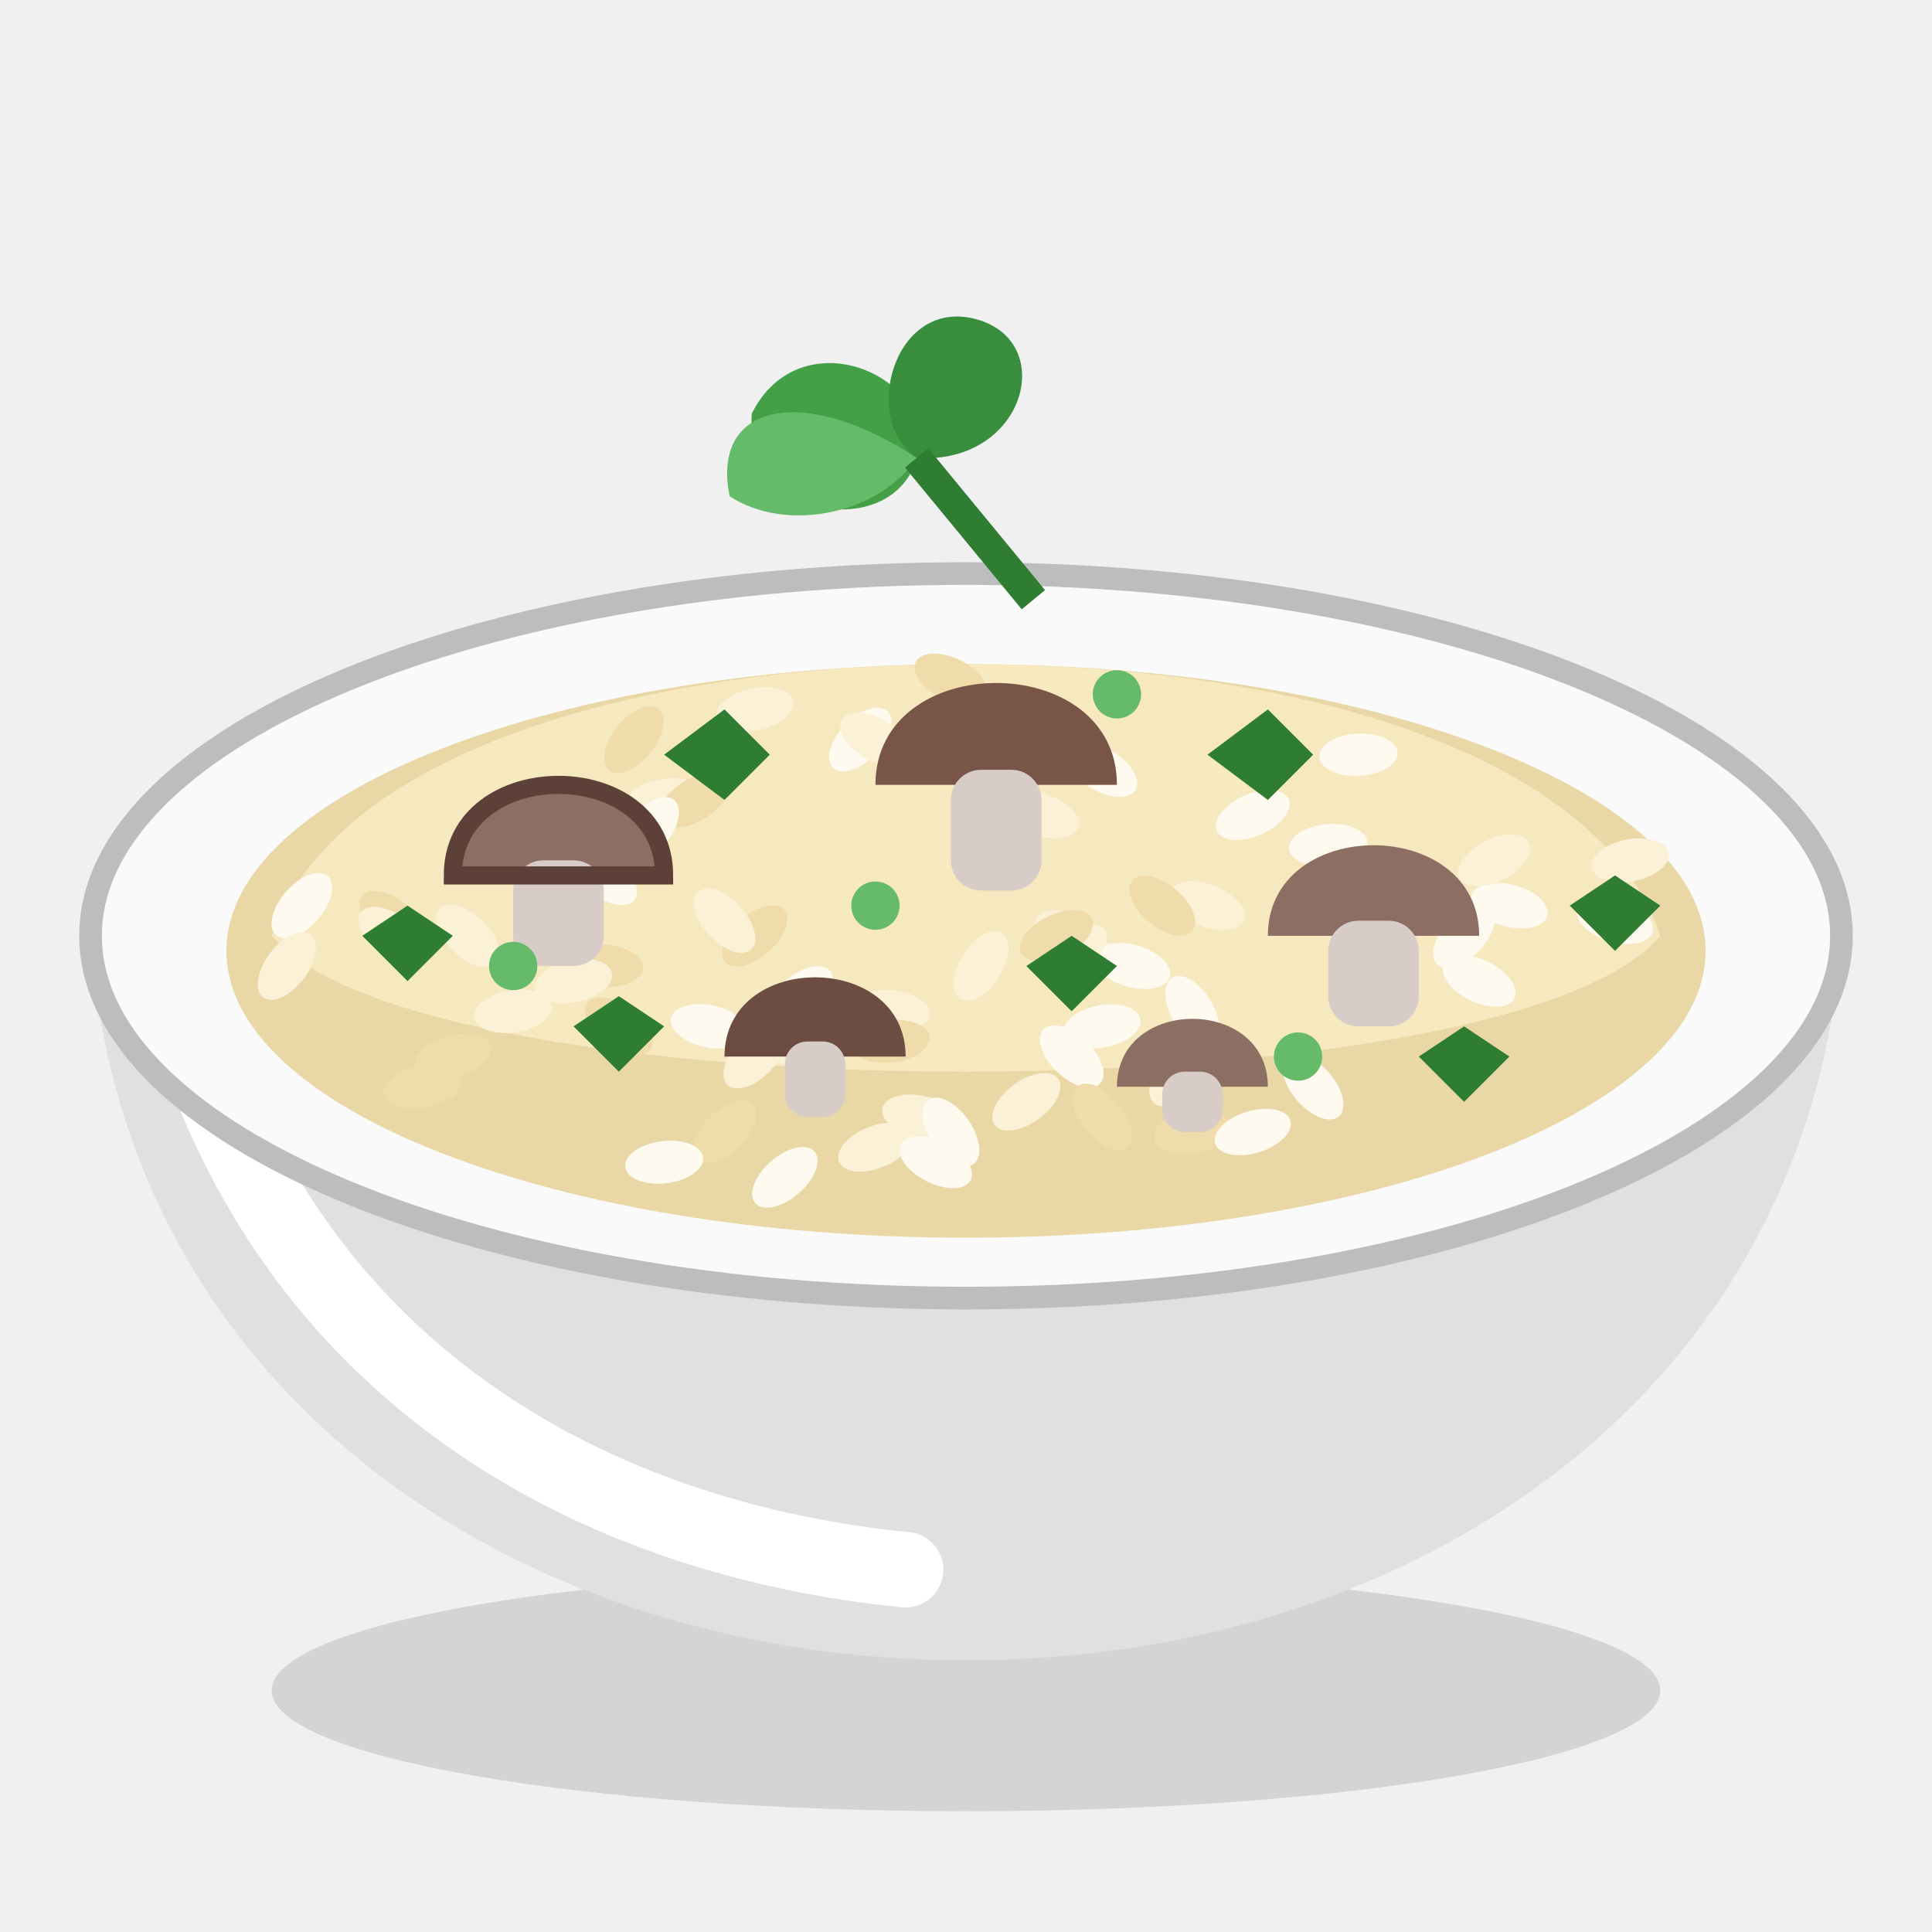
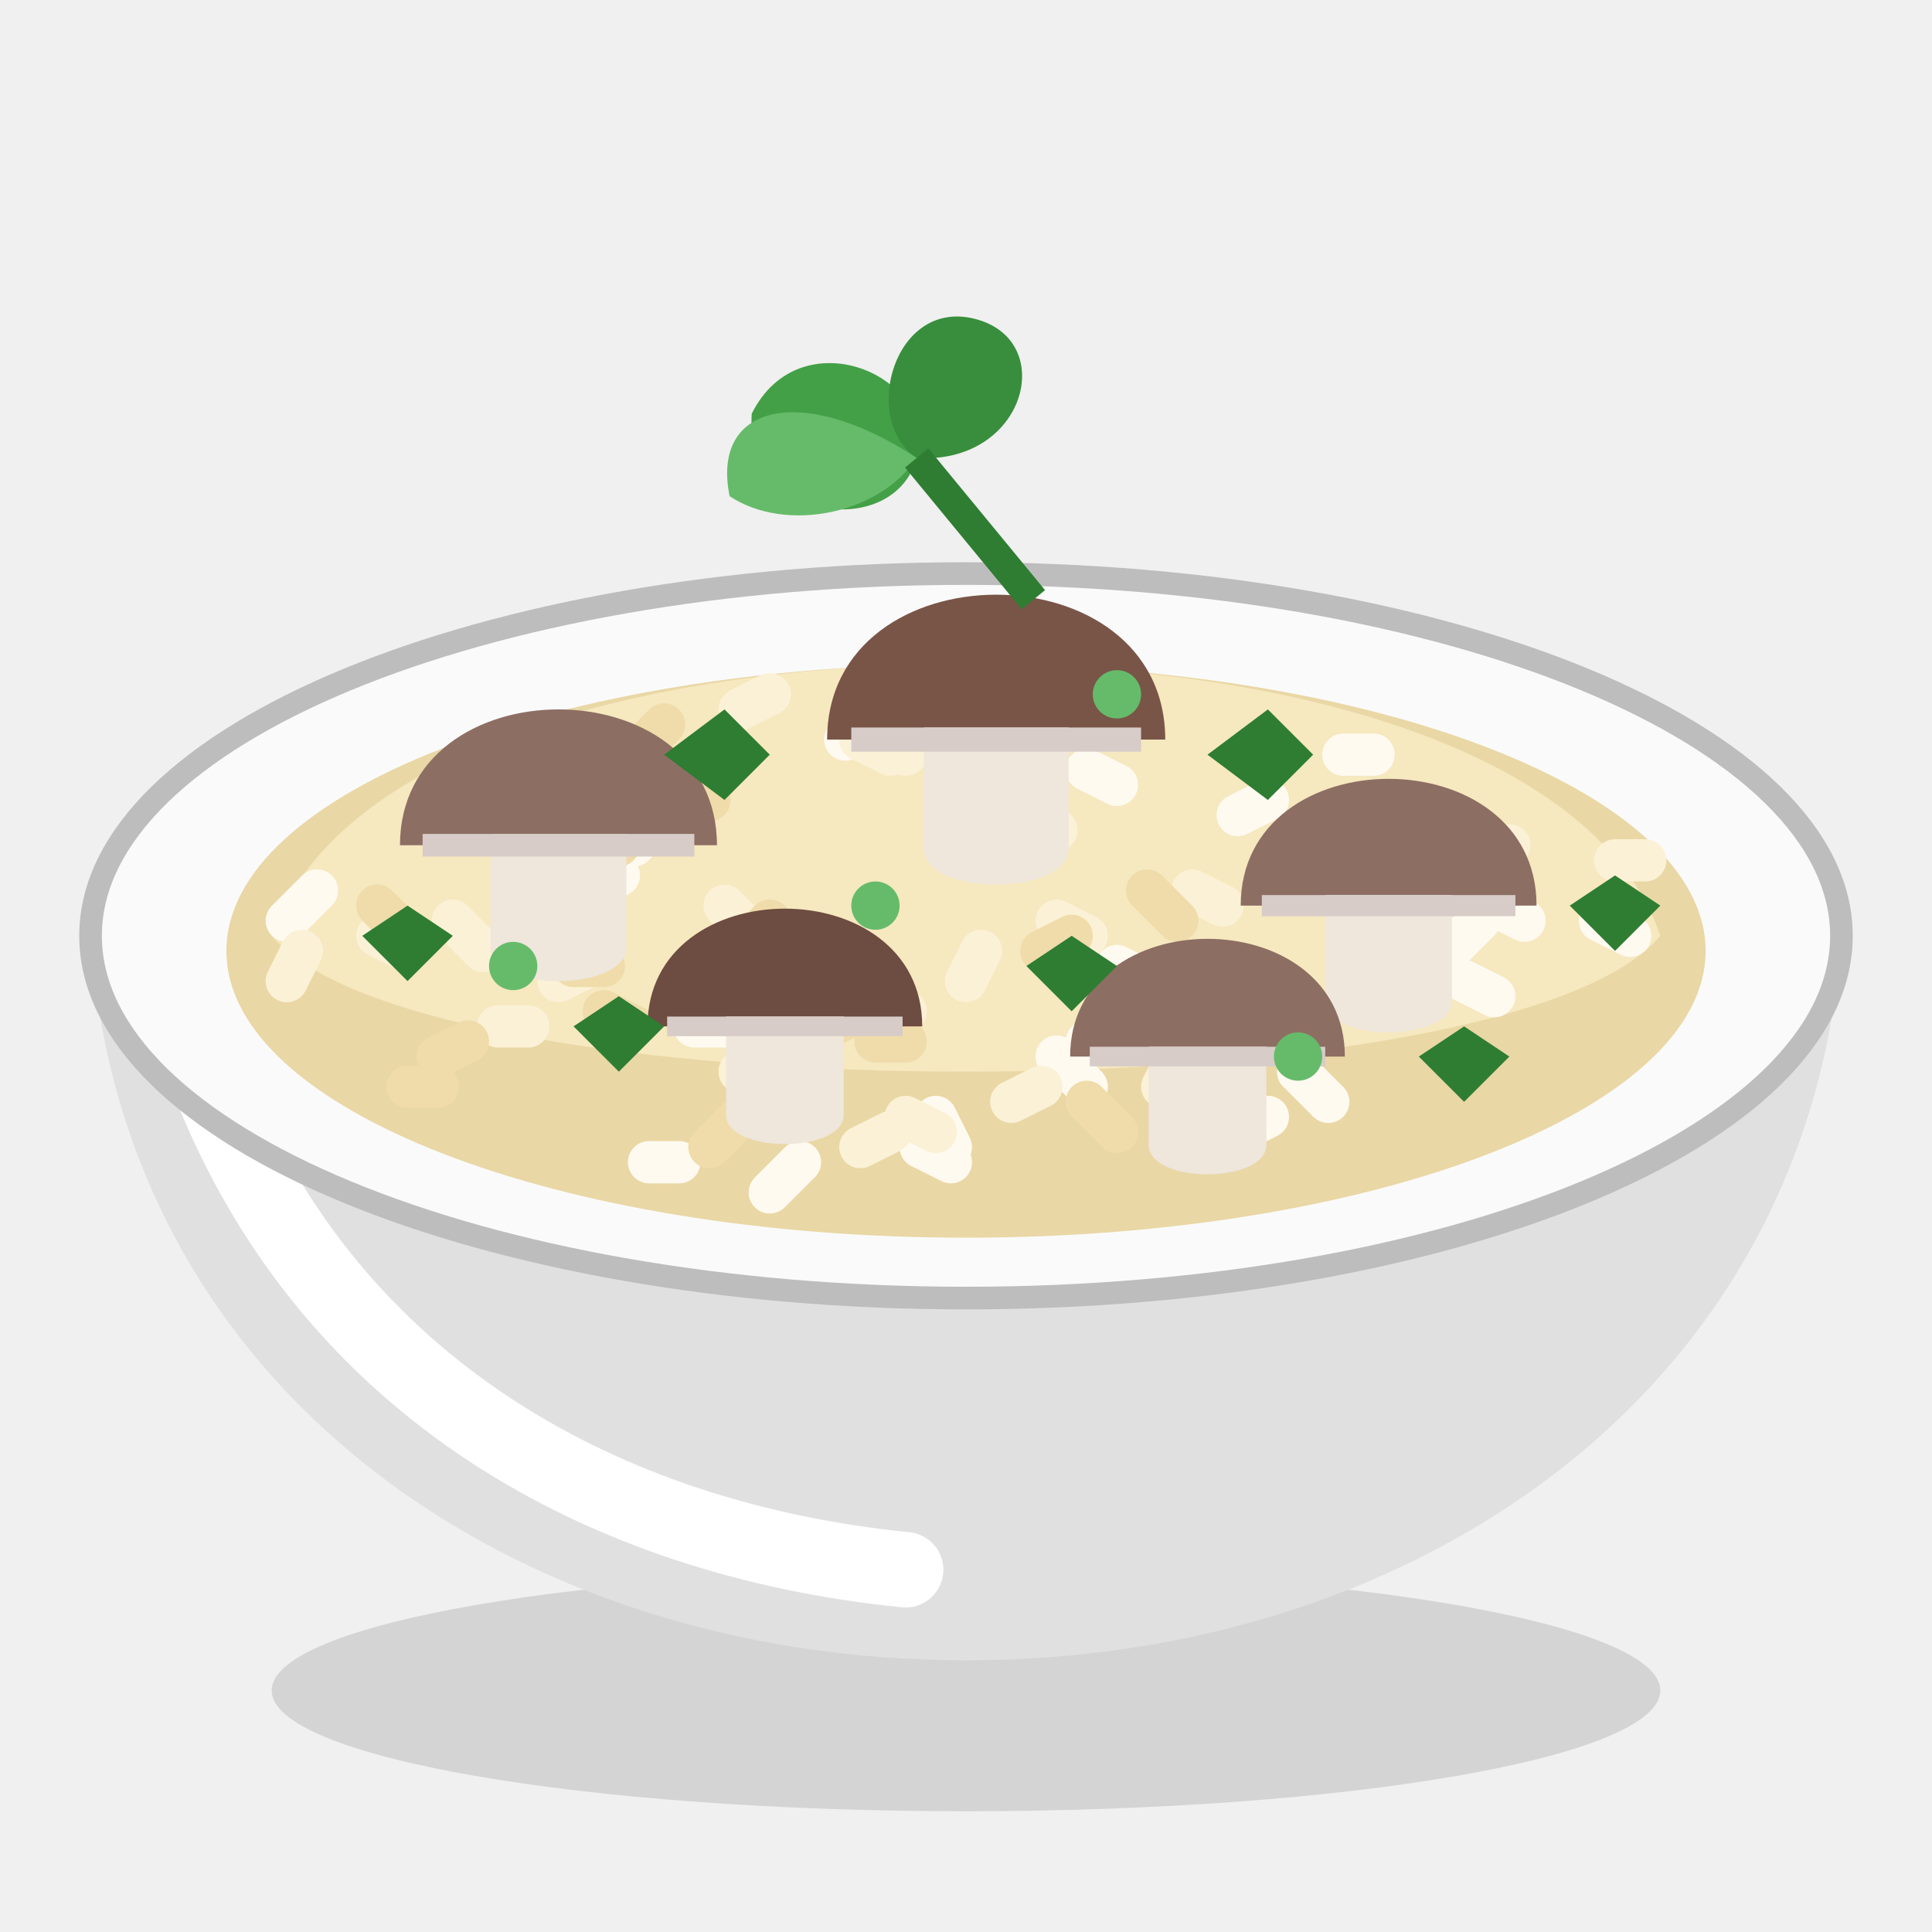
<svg xmlns="http://www.w3.org/2000/svg" viewBox="0 0 128 128">
  <ellipse cx="64" cy="112" rx="46" ry="8" fill="#000" opacity=".12" />
  <path d="M6 62 C8 92 34 110 64 110 C94 110 120 92 122 62 Z" fill="#e0e0e0" />
  <path d="M14 72 C22 92 40 102 60 104" fill="none" stroke="#fff" stroke-width="5" stroke-linecap="round" />
  <ellipse cx="64" cy="62" rx="58" ry="24" fill="#fafafa" />
  <ellipse cx="64" cy="62" rx="58" ry="24" fill="none" stroke="#bdbdbd" stroke-width="1.5" />
  <ellipse cx="64" cy="63" rx="49" ry="19" fill="#e9d7a5" />
  <path d="M18 62 C22 50 42 44 64 44 C86 44 106 50 110 62 C100 74 28 74 18 62 Z" fill="#f6e8bf" />
-   <ellipse cx="30" cy="70" rx="2.6" ry="1.4" fill="#efdcaa" transform="rotate(-16 30 70)" />
-   <ellipse cx="61" cy="74" rx="2.6" ry="1.4" fill="#fbf1d6" transform="rotate(13 61 74)" />
-   <ellipse cx="107" cy="61" rx="2.6" ry="1.4" fill="#fffaf0" transform="rotate(17 107 61)" />
-   <ellipse cx="73" cy="68" rx="2.6" ry="1.4" fill="#fffaf0" transform="rotate(-11 73 68)" />
-   <ellipse cx="52" cy="78" rx="2.6" ry="1.4" fill="#fffaf0" transform="rotate(-41 52 78)" />
-   <ellipse cx="48" cy="75" rx="2.6" ry="1.4" fill="#efdcaa" transform="rotate(-44 48 75)" />
-   <ellipse cx="80" cy="60" rx="2.6" ry="1.4" fill="#fbf1d6" transform="rotate(22 80 60)" />
-   <ellipse cx="63" cy="75" rx="2.6" ry="1.4" fill="#fffaf0" transform="rotate(55 63 75)" />
-   <ellipse cx="58" cy="76" rx="2.6" ry="1.4" fill="#fbf1d6" transform="rotate(-22 58 76)" />
-   <ellipse cx="79" cy="75" rx="2.6" ry="1.4" fill="#efdcaa" transform="rotate(-9 79 75)" />
-   <ellipse cx="44" cy="53" rx="2.6" ry="1.4" fill="#fbf1d6" transform="rotate(-10 44 53)" />
-   <ellipse cx="26" cy="61" rx="2.6" ry="1.4" fill="#efdcaa" transform="rotate(40 26 61)" />
-   <ellipse cx="67" cy="53" rx="2.6" ry="1.4" fill="#efdcaa" transform="rotate(53 67 53)" />
-   <ellipse cx="73" cy="51" rx="2.6" ry="1.4" fill="#fffaf0" transform="rotate(31 73 51)" />
-   <ellipse cx="34" cy="67" rx="2.6" ry="1.4" fill="#fbf1d6" transform="rotate(-9 34 67)" />
-   <ellipse cx="91" cy="66" rx="2.6" ry="1.4" fill="#fffaf0" transform="rotate(-1 91 66)" />
-   <ellipse cx="83" cy="75" rx="2.6" ry="1.4" fill="#fffaf0" transform="rotate(-17 83 75)" />
-   <ellipse cx="41" cy="68" rx="2.6" ry="1.4" fill="#efdcaa" transform="rotate(37 41 68)" />
-   <ellipse cx="98" cy="65" rx="2.6" ry="1.4" fill="#fffaf0" transform="rotate(26 98 65)" />
-   <ellipse cx="71" cy="70" rx="2.6" ry="1.4" fill="#fffaf0" transform="rotate(44 71 70)" />
-   <ellipse cx="50" cy="47" rx="2.6" ry="1.4" fill="#fbf1d6" transform="rotate(-12 50 47)" />
-   <ellipse cx="73" cy="74" rx="2.6" ry="1.4" fill="#efdcaa" transform="rotate(51 73 74)" />
-   <ellipse cx="61" cy="49" rx="2.6" ry="1.4" fill="#fbf1d6" transform="rotate(-39 61 49)" />
-   <ellipse cx="31" cy="62" rx="2.6" ry="1.4" fill="#fbf1d6" transform="rotate(44 31 62)" />
-   <ellipse cx="77" cy="60" rx="2.6" ry="1.4" fill="#efdcaa" transform="rotate(40 77 60)" />
-   <ellipse cx="71" cy="62" rx="2.6" ry="1.4" fill="#fbf1d6" transform="rotate(26 71 62)" />
-   <ellipse cx="42" cy="49" rx="2.6" ry="1.4" fill="#efdcaa" transform="rotate(-51 42 49)" />
-   <ellipse cx="50" cy="70" rx="2.6" ry="1.4" fill="#fbf1d6" transform="rotate(-46 50 70)" />
-   <ellipse cx="56" cy="68" rx="2.6" ry="1.4" fill="#efdcaa" transform="rotate(-30 56 68)" />
-   <ellipse cx="63" cy="45" rx="2.6" ry="1.4" fill="#efdcaa" transform="rotate(26 63 45)" />
-   <ellipse cx="83" cy="54" rx="2.6" ry="1.4" fill="#fffaf0" transform="rotate(-24 83 54)" />
-   <ellipse cx="52" cy="69" rx="2.6" ry="1.4" fill="#fbf1d6" transform="rotate(33 52 69)" />
-   <ellipse cx="87" cy="72" rx="2.6" ry="1.4" fill="#fffaf0" transform="rotate(49 87 72)" />
-   <ellipse cx="68" cy="73" rx="2.6" ry="1.4" fill="#fbf1d6" transform="rotate(-36 68 73)" />
-   <ellipse cx="108" cy="57" rx="2.6" ry="1.4" fill="#fbf1d6" transform="rotate(-11 108 57)" />
-   <ellipse cx="40" cy="64" rx="2.6" ry="1.4" fill="#efdcaa" transform="rotate(3 40 64)" />
-   <ellipse cx="62" cy="77" rx="2.6" ry="1.4" fill="#fffaf0" transform="rotate(27 62 77)" />
-   <ellipse cx="20" cy="60" rx="2.6" ry="1.4" fill="#fffaf0" transform="rotate(-49 20 60)" />
-   <ellipse cx="65" cy="64" rx="2.6" ry="1.4" fill="#fbf1d6" transform="rotate(-58 65 64)" />
-   <ellipse cx="97" cy="62" rx="2.6" ry="1.4" fill="#fffaf0" transform="rotate(-47 97 62)" />
-   <ellipse cx="90" cy="50" rx="2.6" ry="1.4" fill="#fffaf0" transform="rotate(-3 90 50)" />
-   <ellipse cx="69" cy="54" rx="2.6" ry="1.4" fill="#fbf1d6" transform="rotate(18 69 54)" />
-   <ellipse cx="88" cy="56" rx="2.6" ry="1.4" fill="#fffaf0" transform="rotate(-5 88 56)" />
-   <ellipse cx="47" cy="68" rx="2.6" ry="1.4" fill="#fffaf0" transform="rotate(12 47 68)" />
-   <ellipse cx="75" cy="64" rx="2.6" ry="1.4" fill="#fffaf0" transform="rotate(16 75 64)" />
-   <ellipse cx="46" cy="53" rx="2.6" ry="1.4" fill="#efdcaa" transform="rotate(-32 46 53)" />
-   <ellipse cx="50" cy="62" rx="2.6" ry="1.4" fill="#efdcaa" transform="rotate(-42 50 62)" />
-   <ellipse cx="40" cy="58" rx="2.6" ry="1.4" fill="#fffaf0" transform="rotate(39 40 58)" />
-   <ellipse cx="28" cy="72" rx="2.6" ry="1.4" fill="#efdcaa" transform="rotate(-10 28 72)" />
-   <ellipse cx="100" cy="60" rx="2.6" ry="1.4" fill="#fffaf0" transform="rotate(15 100 60)" />
-   <ellipse cx="44" cy="77" rx="2.6" ry="1.4" fill="#fffaf0" transform="rotate(-7 44 77)" />
-   <ellipse cx="57" cy="49" rx="2.6" ry="1.4" fill="#fffaf0" transform="rotate(-46 57 49)" />
-   <ellipse cx="43" cy="55" rx="2.6" ry="1.4" fill="#fffaf0" transform="rotate(-50 43 55)" />
-   <ellipse cx="19" cy="64" rx="2.6" ry="1.4" fill="#fbf1d6" transform="rotate(-53 19 64)" />
-   <ellipse cx="35" cy="55" rx="2.6" ry="1.4" fill="#efdcaa" transform="rotate(-19 35 55)" />
-   <ellipse cx="26" cy="62" rx="2.6" ry="1.4" fill="#fbf1d6" transform="rotate(37 26 62)" />
-   <ellipse cx="59" cy="67" rx="2.6" ry="1.4" fill="#fbf1d6" transform="rotate(5 59 67)" />
-   <ellipse cx="71" cy="63" rx="2.6" ry="1.4" fill="#fbf1d6" transform="rotate(-31 71 63)" />
-   <ellipse cx="53" cy="66" rx="2.6" ry="1.4" fill="#fffaf0" transform="rotate(-40 53 66)" />
-   <ellipse cx="99" cy="57" rx="2.6" ry="1.4" fill="#fbf1d6" transform="rotate(-27 99 57)" />
-   <ellipse cx="67" cy="53" rx="2.6" ry="1.4" fill="#fbf1d6" transform="rotate(42 67 53)" />
-   <ellipse cx="70" cy="62" rx="2.6" ry="1.4" fill="#efdcaa" transform="rotate(-26 70 62)" />
-   <ellipse cx="78" cy="71" rx="2.6" ry="1.4" fill="#fbf1d6" transform="rotate(-56 78 71)" />
-   <ellipse cx="59" cy="69" rx="2.6" ry="1.4" fill="#efdcaa" transform="rotate(-7 59 69)" />
-   <ellipse cx="58" cy="49" rx="2.6" ry="1.4" fill="#fbf1d6" transform="rotate(31 58 49)" />
-   <ellipse cx="65" cy="48" rx="2.6" ry="1.4" fill="#fbf1d6" transform="rotate(-22 65 48)" />
-   <ellipse cx="79" cy="67" rx="2.6" ry="1.4" fill="#fffaf0" transform="rotate(59 79 67)" />
-   <ellipse cx="38" cy="65" rx="2.6" ry="1.4" fill="#fbf1d6" transform="rotate(-12 38 65)" />
-   <ellipse cx="40" cy="57" rx="2.6" ry="1.4" fill="#efdcaa" transform="rotate(-16 40 57)" />
-   <ellipse cx="48" cy="61" rx="2.6" ry="1.4" fill="#fbf1d6" transform="rotate(47 48 61)" />
-   <g>
-     <path d="M30 58 C30 50 44 50 44 58 Z" fill="#8d6e63" />
-     <rect x="34" y="57" width="6" height="7" rx="2" fill="#d7ccc8" />
-     <path d="M30 58 C30 50 44 50 44 58 Z" fill="none" stroke="#5d4037" stroke-width="1.2" />
+   <path d="M106 61l2 1M72 69l2 -0M51 79l2 -2M62 74l1 2M72 51l2 1M90 66l2 -0M82 75l2 -1M97 65l2 1M70 70l2 2M82 54l2 -1M86 71l2 2M61 76l2 1M19 61l2 -2M96 63l2 -2M89 50l2 -0M87 56l2 -0M46 68l2 0M74 64l2 1M39 57l2 1M99 60l2 1M43 77l2 -0M56 49l2 -2M42 56l2 -2M52 67l2 -2M79 66l1 2" stroke="#fffaf0" stroke-width="2.8" stroke-linecap="round" />
+   <path d="M60 74l2 1M79 59l2 1M57 76l2 -1M43 54l2 -0M33 68l2 -0M49 47l2 -1M60 50l2 -2M30 61l2 2M70 61l2 1M49 71l2 -2M51 69l2 1M67 73l2 -1M107 57l2 -0M64 65l1 -2M68 54l2 1M19 65l1 -2M25 62l2 1M58 67l2 0M70 63l2 -1M98 57l2 -1M66 52l2 2M77 72l1 -2M57 49l2 1M64 48l2 -1M37 65l2 -1M48 60l2 2" stroke="#fbf1d6" stroke-width="2.8" stroke-linecap="round" />
+   <path d="M29 70l2 -1M47 76l2 -2M78 76l2 -0M25 60l2 2M66 52l1 2M40 67l2 1M72 73l2 2M76 59l2 2M42 50l2 -2M55 68l2 -1M62 45l2 1M38 64l2 0M45 54l2 -1M49 63l2 -2M27 72l2 -0M34 56l2 -1M69 63l2 -1M58 69l2 -0M39 57l2 -1" stroke="#efdcaa" stroke-width="2.8" stroke-linecap="round" />
+   <g transform="translate(37 56) scale(1.5)">
+     <path d="M-7 0 C-7 -8 7 -8 7 0 Z" fill="#8d6e63" />
+     <path d="M-3 -.5 h6 v5 c0 2 -6 2 -6 0 Z" fill="#efe6dc" />
+     <path d="M-6 0 h12" stroke="#d7ccc8" stroke-width="1" />
  </g>
-   <g>
-     <path d="M58 52 C58 43 74 43 74 52 Z" fill="#795548" />
-     <rect x="63" y="51" width="6" height="8" rx="2" fill="#d7ccc8" />
+   <g transform="translate(66 49) scale(1.6)">
+     <path d="M-7 0 C-7 -8 7 -8 7 0 Z" fill="#795548" />
+     <path d="M-3 -.5 h6 v5 c0 2 -6 2 -6 0 Z" fill="#efe6dc" />
+     <path d="M-6 0 h12" stroke="#d7ccc8" stroke-width="1" />
  </g>
-   <g>
-     <path d="M84 62 C84 54 98 54 98 62 Z" fill="#8d6e63" />
-     <rect x="88" y="61" width="6" height="7" rx="2" fill="#d7ccc8" />
+   <g transform="translate(92 60) scale(1.4)">
+     <path d="M-7 0 C-7 -8 7 -8 7 0 Z" fill="#8d6e63" />
+     <path d="M-3 -.5 h6 v5 c0 2 -6 2 -6 0 Z" fill="#efe6dc" />
+     <path d="M-6 0 h12" stroke="#d7ccc8" stroke-width="1" />
  </g>
-   <g>
-     <path d="M48 70 C48 63 60 63 60 70 Z" fill="#6d4c41" />
-     <rect x="52" y="69" width="4" height="5" rx="1.5" fill="#d7ccc8" />
+   <g transform="translate(52 68) scale(1.3)">
+     <path d="M-7 0 C-7 -8 7 -8 7 0 Z" fill="#6d4c41" />
+     <path d="M-3 -.5 h6 v5 c0 2 -6 2 -6 0 Z" fill="#efe6dc" />
+     <path d="M-6 0 h12" stroke="#d7ccc8" stroke-width="1" />
  </g>
-   <g>
-     <path d="M74 72 C74 66 84 66 84 72 Z" fill="#8d6e63" />
-     <rect x="77" y="71" width="4" height="4" rx="1.5" fill="#d7ccc8" />
+   <g transform="translate(80 70) scale(1.3)">
+     <path d="M-7 0 C-7 -8 7 -8 7 0 Z" fill="#8d6e63" />
+     <path d="M-3 -.5 h6 v5 c0 2 -6 2 -6 0 Z" fill="#efe6dc" />
+     <path d="M-6 0 h12" stroke="#d7ccc8" stroke-width="1" />
  </g>
  <g fill="#2e7d32">
    <path d="M44 50 l4 -3 l3 3 l-3 3 z" />
    <path d="M80 50 l4 -3 l3 3 l-3 3 z" />
    <path d="M68 64 l3 -2 l3 2 l-3 3 z" />
    <path d="M38 68 l3 -2 l3 2 l-3 3 z" />
    <path d="M94 70 l3 -2 l3 2 l-3 3 z" />
    <path d="M24 62 l3 -2 l3 2 l-3 3 z" />
    <path d="M104 60 l3 -2 l3 2 l-3 3 z" />
  </g>
  <g fill="#66bb6a">
    <circle cx="58" cy="60" r="1.6" />
    <circle cx="86" cy="70" r="1.6" />
    <circle cx="34" cy="64" r="1.6" />
    <circle cx="74" cy="46" r="1.6" />
  </g>
  <g transform="rotate(-30 64 40)">
    <path d="M58 22 C54 28 62 34 66 30 C70 26 64 18 58 22 Z" fill="#43a047" />
    <path d="M66 30 C72 34 78 28 74 24 C70 20 64 26 66 30 Z" fill="#388e3c" />
    <path d="M66 30 C62 22 56 20 54 26 C56 30 62 32 66 30 Z" fill="#66bb6a" />
    <path d="M66 30 L68 42" stroke="#2e7d32" stroke-width="2" />
  </g>
</svg>
